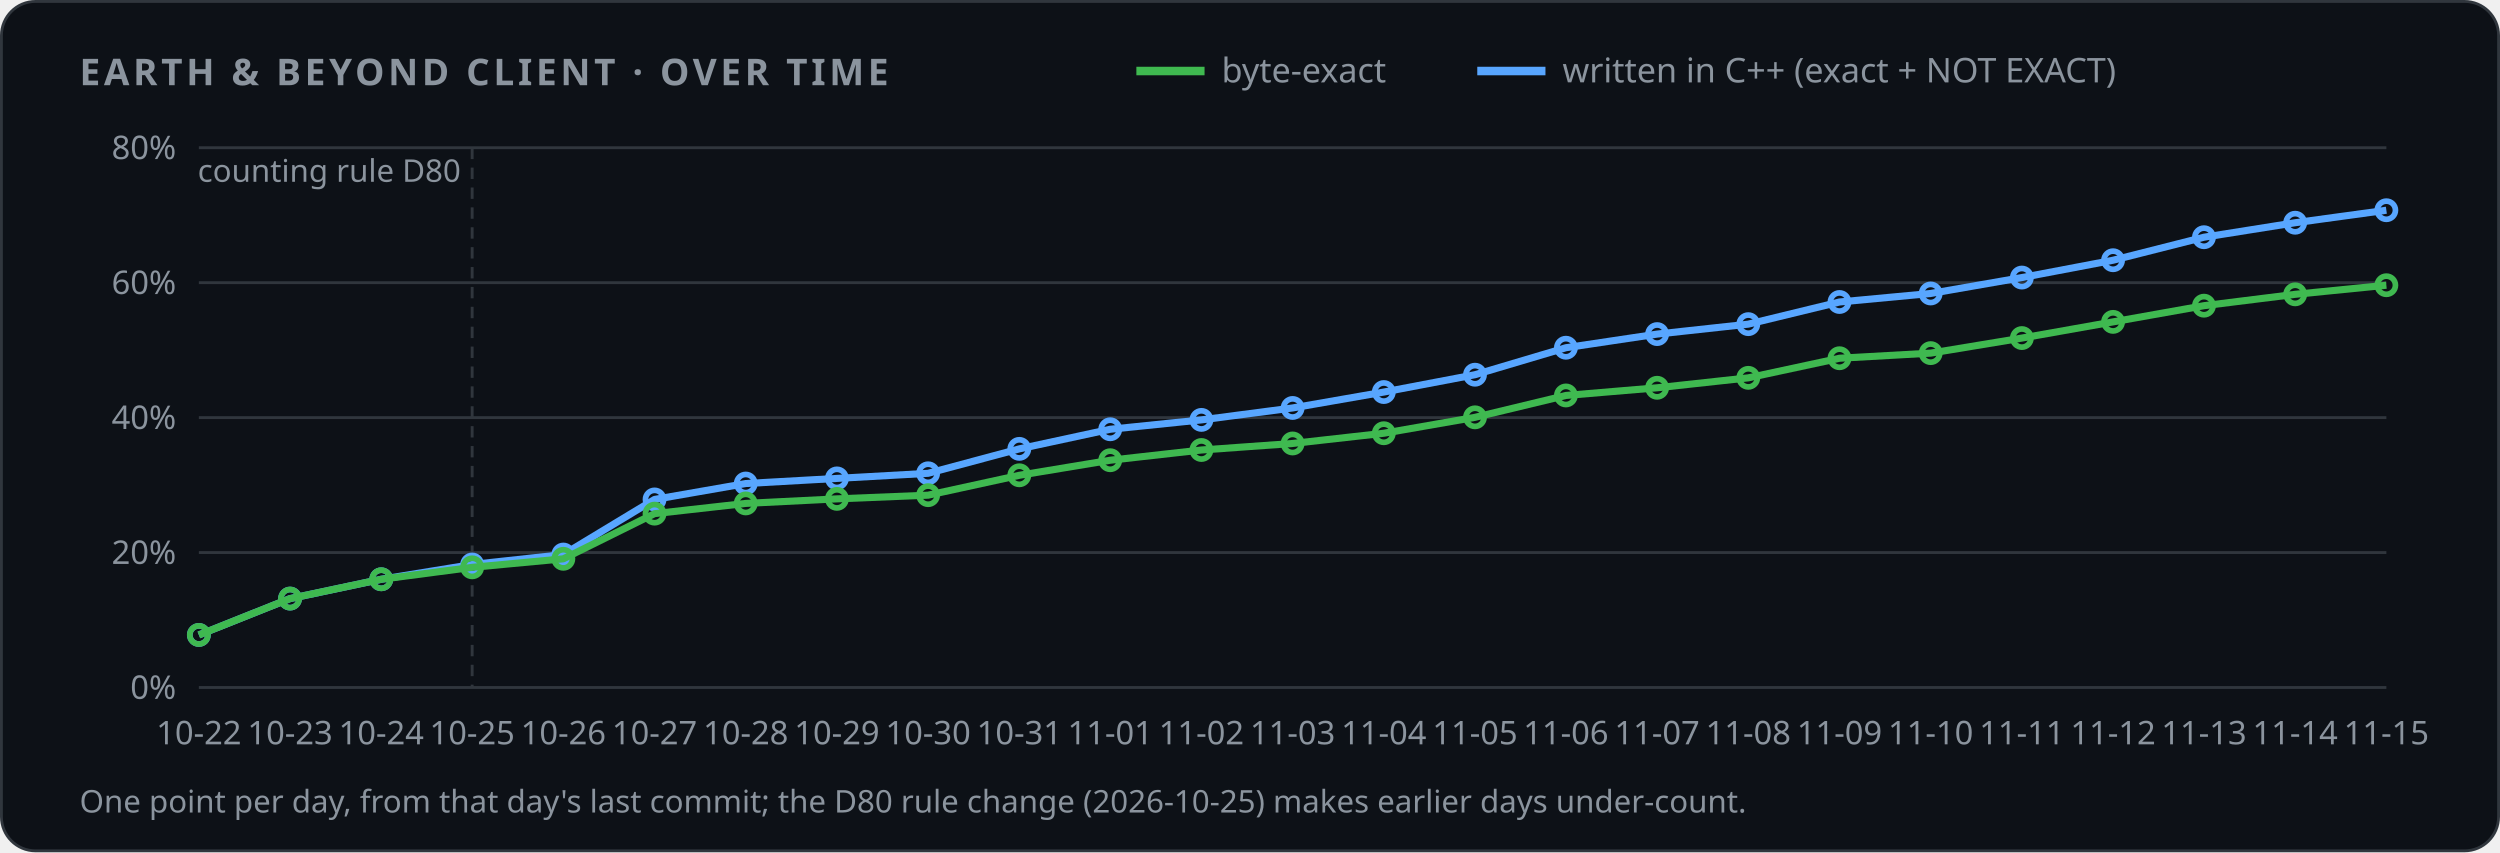
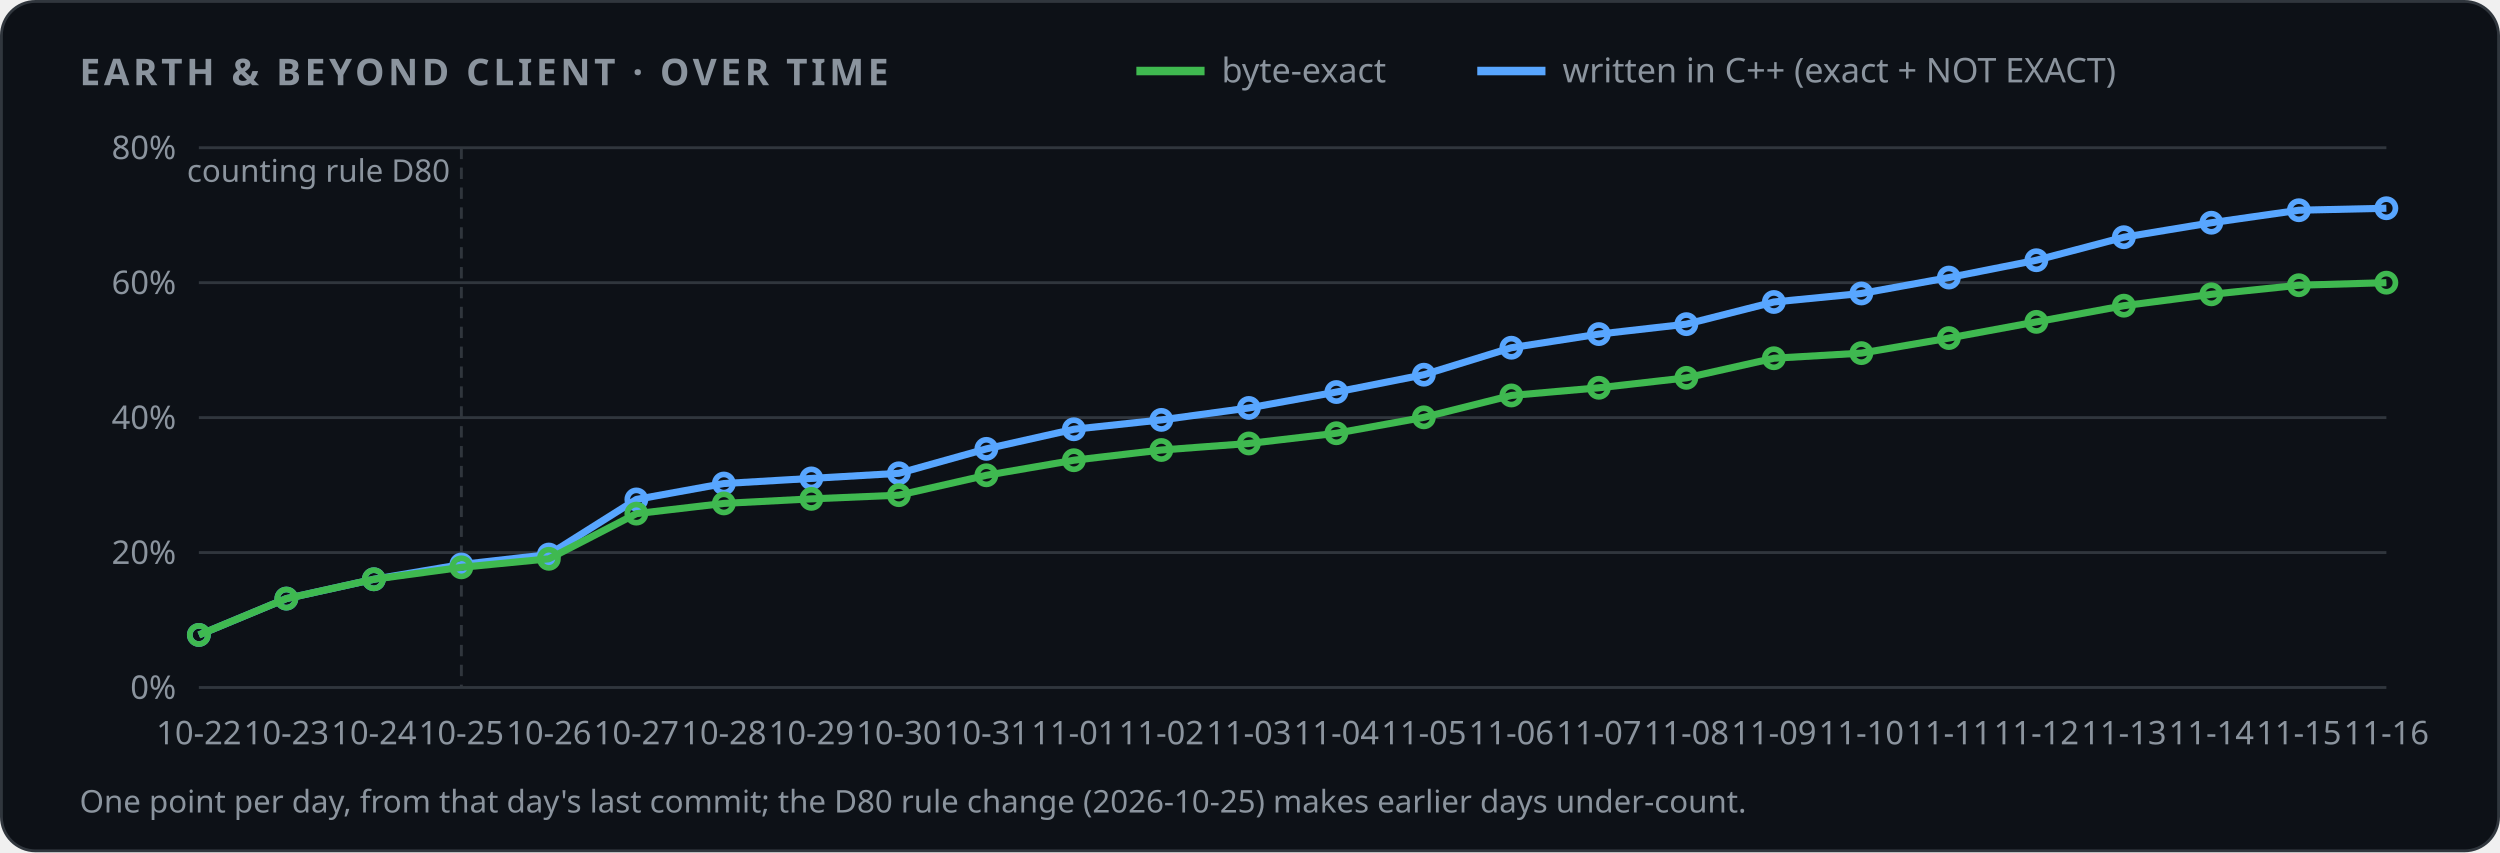
<svg xmlns="http://www.w3.org/2000/svg" width="880" height="300" viewBox="0 0 880 300" role="img" aria-labelledby="title desc">
  <style>
    .card { fill: #0d1117; stroke: #30363d; } .strong { fill: #f0f6fc; } .muted { fill: #8b949e; }
    .grid { stroke: #30363d; } .up { fill: #3fb950; } .down { fill: #f85149; }
    .s-exact { fill: #3fb950; } .s-notexact { fill: #d29922; } .s-stub { fill: #a371f7; }
    .s-third { fill: #238636; } .s-linker { fill: #1b4d2b; } .s-unattr { fill: #30363d; }
    .l-exact { stroke: #3fb950; } .l-written { stroke: #58a6ff; }
    @media (prefers-color-scheme: light) {
      .card { fill: #ffffff; stroke: #d0d7de; } .strong { fill: #1f2328; } .muted { fill: #59636e; }
      .grid { stroke: #d0d7de; } .up { fill: #1a7f37; } .down { fill: #cf222e; }
      .s-exact { fill: #1a7f37; } .s-third { fill: #4ac26b; } .s-linker { fill: #aceebb; } .s-unattr { fill: #d0d7de; }
      .l-exact { stroke: #1a7f37; } .l-written { stroke: #0969da; }
    }
  </style>
  <rect class="card" x="0.5" y="0.5" width="879" height="299" rx="12" />
  <g font-family="-apple-system,BlinkMacSystemFont,'Segoe UI','Noto Sans',Helvetica,Arial,sans-serif">
    <text x="28" y="30" class="muted" font-size="13" font-weight="600" letter-spacing="1.3">EARTH &amp; BEYOND CLIENT · OVER TIME</text>
    <line x1="400" x2="424" y1="25" y2="25" class="l-exact" stroke-width="3" />
    <text x="430" y="29" class="muted" font-size="12">byte-exact</text>
    <line x1="520" x2="544" y1="25" y2="25" class="l-written" stroke-width="3" />
    <text x="550" y="29" class="muted" font-size="12">written in C++ (exact + NOT EXACT)</text>
    <line x1="70" x2="840" y1="242.0" y2="242.0" class="grid" />
    <text x="62" y="246.0" class="muted" font-size="11.5" text-anchor="end">0%</text>
    <line x1="70" x2="840" y1="194.5" y2="194.5" class="grid" />
    <text x="62" y="198.5" class="muted" font-size="11.5" text-anchor="end">20%</text>
    <line x1="70" x2="840" y1="147.0" y2="147.0" class="grid" />
    <text x="62" y="151.0" class="muted" font-size="11.5" text-anchor="end">40%</text>
    <line x1="70" x2="840" y1="99.5" y2="99.5" class="grid" />
    <text x="62" y="103.5" class="muted" font-size="11.5" text-anchor="end">60%</text>
    <line x1="70" x2="840" y1="52.0" y2="52.0" class="grid" />
    <text x="62" y="56.0" class="muted" font-size="11.5" text-anchor="end">80%</text>
    <text x="70.0" y="262" class="muted" font-size="11.5" text-anchor="middle">10-22</text>
-     <text x="102.1" y="262" class="muted" font-size="11.5" text-anchor="middle">10-23</text>
-     <text x="134.2" y="262" class="muted" font-size="11.5" text-anchor="middle">10-24</text>
-     <text x="166.2" y="262" class="muted" font-size="11.5" text-anchor="middle">10-25</text>
-     <text x="198.3" y="262" class="muted" font-size="11.5" text-anchor="middle">10-26</text>
-     <text x="230.4" y="262" class="muted" font-size="11.5" text-anchor="middle">10-27</text>
-     <text x="262.5" y="262" class="muted" font-size="11.5" text-anchor="middle">10-28</text>
-     <text x="294.6" y="262" class="muted" font-size="11.5" text-anchor="middle">10-29</text>
-     <text x="326.7" y="262" class="muted" font-size="11.5" text-anchor="middle">10-30</text>
-     <text x="358.8" y="262" class="muted" font-size="11.5" text-anchor="middle">10-31</text>
-     <text x="390.8" y="262" class="muted" font-size="11.5" text-anchor="middle">11-01</text>
-     <text x="422.9" y="262" class="muted" font-size="11.5" text-anchor="middle">11-02</text>
-     <text x="455.0" y="262" class="muted" font-size="11.5" text-anchor="middle">11-03</text>
-     <text x="487.1" y="262" class="muted" font-size="11.5" text-anchor="middle">11-04</text>
-     <text x="519.2" y="262" class="muted" font-size="11.5" text-anchor="middle">11-05</text>
-     <text x="551.2" y="262" class="muted" font-size="11.5" text-anchor="middle">11-06</text>
-     <text x="583.3" y="262" class="muted" font-size="11.5" text-anchor="middle">11-07</text>
-     <text x="615.4" y="262" class="muted" font-size="11.5" text-anchor="middle">11-08</text>
-     <text x="647.5" y="262" class="muted" font-size="11.5" text-anchor="middle">11-09</text>
-     <text x="679.6" y="262" class="muted" font-size="11.5" text-anchor="middle">11-10</text>
-     <text x="711.7" y="262" class="muted" font-size="11.5" text-anchor="middle">11-11</text>
-     <text x="743.8" y="262" class="muted" font-size="11.5" text-anchor="middle">11-12</text>
-     <text x="775.8" y="262" class="muted" font-size="11.5" text-anchor="middle">11-13</text>
-     <text x="807.9" y="262" class="muted" font-size="11.5" text-anchor="middle">11-14</text>
-     <text x="840.0" y="262" class="muted" font-size="11.5" text-anchor="middle">11-15</text>
-     <line x1="166.2" x2="166.2" y1="52" y2="242" class="grid" stroke-dasharray="4 3" />
-     <text x="162.2" y="64" class="muted" font-size="11" text-anchor="end">counting rule D80</text>
-     <polyline points="70.0,223.5 102.1,210.7 134.2,203.9 166.2,198.7 198.3,195.2 230.4,175.8 262.5,170.2 294.6,168.4 326.7,166.6 358.8,158.0 390.8,151.1 422.9,147.8 455.0,143.6 487.1,138.0 519.2,131.9 551.2,122.4 583.3,117.6 615.4,114.1 647.5,106.3 679.6,103.3 711.7,97.7 743.8,91.6 775.8,83.5 807.9,78.4 840.0,74.0" fill="none" class="l-written" stroke-width="2.5" stroke-linejoin="round" />
+     <text x="100.8" y="262" class="muted" font-size="11.5" text-anchor="middle">10-23</text>
+     <text x="131.6" y="262" class="muted" font-size="11.5" text-anchor="middle">10-24</text>
+     <text x="162.4" y="262" class="muted" font-size="11.5" text-anchor="middle">10-25</text>
+     <text x="193.2" y="262" class="muted" font-size="11.5" text-anchor="middle">10-26</text>
+     <text x="224.0" y="262" class="muted" font-size="11.5" text-anchor="middle">10-27</text>
+     <text x="254.8" y="262" class="muted" font-size="11.5" text-anchor="middle">10-28</text>
+     <text x="285.6" y="262" class="muted" font-size="11.5" text-anchor="middle">10-29</text>
+     <text x="316.4" y="262" class="muted" font-size="11.5" text-anchor="middle">10-30</text>
+     <text x="347.2" y="262" class="muted" font-size="11.5" text-anchor="middle">10-31</text>
+     <text x="378.0" y="262" class="muted" font-size="11.5" text-anchor="middle">11-01</text>
+     <text x="408.8" y="262" class="muted" font-size="11.5" text-anchor="middle">11-02</text>
+     <text x="439.6" y="262" class="muted" font-size="11.5" text-anchor="middle">11-03</text>
+     <text x="470.4" y="262" class="muted" font-size="11.5" text-anchor="middle">11-04</text>
+     <text x="501.2" y="262" class="muted" font-size="11.5" text-anchor="middle">11-05</text>
+     <text x="532.0" y="262" class="muted" font-size="11.5" text-anchor="middle">11-06</text>
+     <text x="562.8" y="262" class="muted" font-size="11.5" text-anchor="middle">11-07</text>
+     <text x="593.6" y="262" class="muted" font-size="11.5" text-anchor="middle">11-08</text>
+     <text x="624.4" y="262" class="muted" font-size="11.5" text-anchor="middle">11-09</text>
+     <text x="655.2" y="262" class="muted" font-size="11.5" text-anchor="middle">11-10</text>
+     <text x="686.0" y="262" class="muted" font-size="11.5" text-anchor="middle">11-11</text>
+     <text x="716.8" y="262" class="muted" font-size="11.5" text-anchor="middle">11-12</text>
+     <text x="747.6" y="262" class="muted" font-size="11.5" text-anchor="middle">11-13</text>
+     <text x="778.4" y="262" class="muted" font-size="11.5" text-anchor="middle">11-14</text>
+     <text x="809.2" y="262" class="muted" font-size="11.5" text-anchor="middle">11-15</text>
+     <text x="840.0" y="262" class="muted" font-size="11.5" text-anchor="middle">11-16</text>
+     <line x1="162.4" x2="162.4" y1="52" y2="242" class="grid" stroke-dasharray="4 3" />
+     <text x="158.4" y="64" class="muted" font-size="11" text-anchor="end">counting rule D80</text>
+     <polyline points="70.0,223.5 100.8,210.7 131.6,203.9 162.4,198.7 193.2,195.2 224.0,175.8 254.8,170.2 285.6,168.4 316.4,166.6 347.2,158.0 378.0,151.1 408.8,147.8 439.6,143.6 470.4,138.0 501.2,131.9 532.0,122.4 562.8,117.6 593.6,114.1 624.4,106.3 655.2,103.3 686.0,97.7 716.8,91.6 747.6,83.5 778.4,78.4 809.2,74.0 840.0,73.3" fill="none" class="l-written" stroke-width="2.5" stroke-linejoin="round" />
    <circle cx="70.0" cy="223.5" r="3.2" class="l-written" fill="none" stroke-width="2" />
-     <circle cx="102.1" cy="210.7" r="3.2" class="l-written" fill="none" stroke-width="2" />
-     <circle cx="134.2" cy="203.9" r="3.2" class="l-written" fill="none" stroke-width="2" />
-     <circle cx="166.2" cy="198.7" r="3.2" class="l-written" fill="none" stroke-width="2" />
-     <circle cx="198.3" cy="195.2" r="3.2" class="l-written" fill="none" stroke-width="2" />
-     <circle cx="230.4" cy="175.8" r="3.2" class="l-written" fill="none" stroke-width="2" />
-     <circle cx="262.5" cy="170.2" r="3.2" class="l-written" fill="none" stroke-width="2" />
-     <circle cx="294.6" cy="168.4" r="3.2" class="l-written" fill="none" stroke-width="2" />
-     <circle cx="326.7" cy="166.6" r="3.2" class="l-written" fill="none" stroke-width="2" />
-     <circle cx="358.8" cy="158.0" r="3.2" class="l-written" fill="none" stroke-width="2" />
-     <circle cx="390.8" cy="151.1" r="3.2" class="l-written" fill="none" stroke-width="2" />
-     <circle cx="422.9" cy="147.8" r="3.2" class="l-written" fill="none" stroke-width="2" />
-     <circle cx="455.0" cy="143.6" r="3.2" class="l-written" fill="none" stroke-width="2" />
-     <circle cx="487.1" cy="138.0" r="3.2" class="l-written" fill="none" stroke-width="2" />
-     <circle cx="519.2" cy="131.9" r="3.2" class="l-written" fill="none" stroke-width="2" />
-     <circle cx="551.2" cy="122.4" r="3.2" class="l-written" fill="none" stroke-width="2" />
-     <circle cx="583.3" cy="117.6" r="3.2" class="l-written" fill="none" stroke-width="2" />
-     <circle cx="615.4" cy="114.1" r="3.2" class="l-written" fill="none" stroke-width="2" />
-     <circle cx="647.5" cy="106.3" r="3.2" class="l-written" fill="none" stroke-width="2" />
-     <circle cx="679.6" cy="103.3" r="3.2" class="l-written" fill="none" stroke-width="2" />
-     <circle cx="711.7" cy="97.7" r="3.2" class="l-written" fill="none" stroke-width="2" />
-     <circle cx="743.8" cy="91.6" r="3.2" class="l-written" fill="none" stroke-width="2" />
-     <circle cx="775.8" cy="83.5" r="3.2" class="l-written" fill="none" stroke-width="2" />
-     <circle cx="807.9" cy="78.4" r="3.2" class="l-written" fill="none" stroke-width="2" />
-     <circle cx="840.0" cy="74.0" r="3.2" class="l-written" fill="none" stroke-width="2" />
-     <polyline points="70.0,223.5 102.1,210.7 134.2,203.9 166.2,199.7 198.3,196.7 230.4,180.8 262.5,177.2 294.6,175.6 326.7,174.3 358.8,167.3 390.8,162.0 422.9,158.4 455.0,156.1 487.1,152.5 519.2,146.9 551.2,139.2 583.3,136.5 615.4,133.0 647.5,126.1 679.6,124.3 711.7,119.0 743.8,113.3 775.8,107.6 807.9,103.6 840.0,100.4" fill="none" class="l-exact" stroke-width="2.5" stroke-linejoin="round" />
+     <circle cx="100.8" cy="210.7" r="3.2" class="l-written" fill="none" stroke-width="2" />
+     <circle cx="131.6" cy="203.9" r="3.2" class="l-written" fill="none" stroke-width="2" />
+     <circle cx="162.4" cy="198.7" r="3.2" class="l-written" fill="none" stroke-width="2" />
+     <circle cx="193.2" cy="195.2" r="3.2" class="l-written" fill="none" stroke-width="2" />
+     <circle cx="224.0" cy="175.8" r="3.2" class="l-written" fill="none" stroke-width="2" />
+     <circle cx="254.8" cy="170.2" r="3.2" class="l-written" fill="none" stroke-width="2" />
+     <circle cx="285.6" cy="168.4" r="3.2" class="l-written" fill="none" stroke-width="2" />
+     <circle cx="316.4" cy="166.6" r="3.2" class="l-written" fill="none" stroke-width="2" />
+     <circle cx="347.2" cy="158.0" r="3.2" class="l-written" fill="none" stroke-width="2" />
+     <circle cx="378.0" cy="151.1" r="3.2" class="l-written" fill="none" stroke-width="2" />
+     <circle cx="408.8" cy="147.8" r="3.2" class="l-written" fill="none" stroke-width="2" />
+     <circle cx="439.6" cy="143.6" r="3.2" class="l-written" fill="none" stroke-width="2" />
+     <circle cx="470.4" cy="138.0" r="3.2" class="l-written" fill="none" stroke-width="2" />
+     <circle cx="501.2" cy="131.9" r="3.2" class="l-written" fill="none" stroke-width="2" />
+     <circle cx="532.0" cy="122.4" r="3.2" class="l-written" fill="none" stroke-width="2" />
+     <circle cx="562.8" cy="117.6" r="3.2" class="l-written" fill="none" stroke-width="2" />
+     <circle cx="593.6" cy="114.1" r="3.2" class="l-written" fill="none" stroke-width="2" />
+     <circle cx="624.4" cy="106.3" r="3.2" class="l-written" fill="none" stroke-width="2" />
+     <circle cx="655.2" cy="103.3" r="3.2" class="l-written" fill="none" stroke-width="2" />
+     <circle cx="686.0" cy="97.7" r="3.2" class="l-written" fill="none" stroke-width="2" />
+     <circle cx="716.8" cy="91.6" r="3.2" class="l-written" fill="none" stroke-width="2" />
+     <circle cx="747.6" cy="83.5" r="3.2" class="l-written" fill="none" stroke-width="2" />
+     <circle cx="778.4" cy="78.4" r="3.2" class="l-written" fill="none" stroke-width="2" />
+     <circle cx="809.2" cy="74.0" r="3.2" class="l-written" fill="none" stroke-width="2" />
+     <circle cx="840.0" cy="73.3" r="3.2" class="l-written" fill="none" stroke-width="2" />
+     <polyline points="70.0,223.5 100.8,210.7 131.6,203.9 162.4,199.7 193.2,196.7 224.0,180.8 254.8,177.2 285.6,175.6 316.4,174.3 347.2,167.3 378.0,162.0 408.8,158.4 439.6,156.1 470.4,152.5 501.2,146.9 532.0,139.2 562.8,136.5 593.6,133.0 624.4,126.1 655.2,124.3 686.0,119.0 716.8,113.3 747.6,107.6 778.4,103.6 809.2,100.4 840.0,99.5" fill="none" class="l-exact" stroke-width="2.5" stroke-linejoin="round" />
    <circle cx="70.0" cy="223.5" r="3.2" class="l-exact" fill="none" stroke-width="2" />
-     <circle cx="102.1" cy="210.7" r="3.2" class="l-exact" fill="none" stroke-width="2" />
-     <circle cx="134.2" cy="203.9" r="3.2" class="l-exact" fill="none" stroke-width="2" />
-     <circle cx="166.2" cy="199.7" r="3.2" class="l-exact" fill="none" stroke-width="2" />
-     <circle cx="198.3" cy="196.7" r="3.2" class="l-exact" fill="none" stroke-width="2" />
-     <circle cx="230.4" cy="180.8" r="3.2" class="l-exact" fill="none" stroke-width="2" />
-     <circle cx="262.5" cy="177.2" r="3.2" class="l-exact" fill="none" stroke-width="2" />
-     <circle cx="294.6" cy="175.6" r="3.2" class="l-exact" fill="none" stroke-width="2" />
-     <circle cx="326.7" cy="174.3" r="3.2" class="l-exact" fill="none" stroke-width="2" />
-     <circle cx="358.8" cy="167.3" r="3.2" class="l-exact" fill="none" stroke-width="2" />
-     <circle cx="390.8" cy="162.0" r="3.2" class="l-exact" fill="none" stroke-width="2" />
-     <circle cx="422.9" cy="158.4" r="3.2" class="l-exact" fill="none" stroke-width="2" />
-     <circle cx="455.0" cy="156.1" r="3.2" class="l-exact" fill="none" stroke-width="2" />
-     <circle cx="487.1" cy="152.5" r="3.2" class="l-exact" fill="none" stroke-width="2" />
-     <circle cx="519.2" cy="146.9" r="3.2" class="l-exact" fill="none" stroke-width="2" />
-     <circle cx="551.2" cy="139.2" r="3.2" class="l-exact" fill="none" stroke-width="2" />
-     <circle cx="583.3" cy="136.5" r="3.2" class="l-exact" fill="none" stroke-width="2" />
-     <circle cx="615.4" cy="133.0" r="3.2" class="l-exact" fill="none" stroke-width="2" />
-     <circle cx="647.5" cy="126.1" r="3.2" class="l-exact" fill="none" stroke-width="2" />
-     <circle cx="679.6" cy="124.3" r="3.2" class="l-exact" fill="none" stroke-width="2" />
-     <circle cx="711.7" cy="119.0" r="3.2" class="l-exact" fill="none" stroke-width="2" />
-     <circle cx="743.8" cy="113.3" r="3.2" class="l-exact" fill="none" stroke-width="2" />
-     <circle cx="775.8" cy="107.6" r="3.2" class="l-exact" fill="none" stroke-width="2" />
-     <circle cx="807.9" cy="103.6" r="3.2" class="l-exact" fill="none" stroke-width="2" />
-     <circle cx="840.0" cy="100.4" r="3.2" class="l-exact" fill="none" stroke-width="2" />
+     <circle cx="100.8" cy="210.7" r="3.2" class="l-exact" fill="none" stroke-width="2" />
+     <circle cx="131.6" cy="203.9" r="3.2" class="l-exact" fill="none" stroke-width="2" />
+     <circle cx="162.4" cy="199.7" r="3.2" class="l-exact" fill="none" stroke-width="2" />
+     <circle cx="193.2" cy="196.7" r="3.2" class="l-exact" fill="none" stroke-width="2" />
+     <circle cx="224.0" cy="180.8" r="3.2" class="l-exact" fill="none" stroke-width="2" />
+     <circle cx="254.8" cy="177.2" r="3.2" class="l-exact" fill="none" stroke-width="2" />
+     <circle cx="285.6" cy="175.6" r="3.2" class="l-exact" fill="none" stroke-width="2" />
+     <circle cx="316.4" cy="174.3" r="3.2" class="l-exact" fill="none" stroke-width="2" />
+     <circle cx="347.2" cy="167.3" r="3.2" class="l-exact" fill="none" stroke-width="2" />
+     <circle cx="378.0" cy="162.0" r="3.2" class="l-exact" fill="none" stroke-width="2" />
+     <circle cx="408.8" cy="158.4" r="3.2" class="l-exact" fill="none" stroke-width="2" />
+     <circle cx="439.6" cy="156.1" r="3.2" class="l-exact" fill="none" stroke-width="2" />
+     <circle cx="470.4" cy="152.5" r="3.2" class="l-exact" fill="none" stroke-width="2" />
+     <circle cx="501.2" cy="146.9" r="3.2" class="l-exact" fill="none" stroke-width="2" />
+     <circle cx="532.0" cy="139.2" r="3.2" class="l-exact" fill="none" stroke-width="2" />
+     <circle cx="562.8" cy="136.5" r="3.2" class="l-exact" fill="none" stroke-width="2" />
+     <circle cx="593.6" cy="133.0" r="3.2" class="l-exact" fill="none" stroke-width="2" />
+     <circle cx="624.4" cy="126.1" r="3.2" class="l-exact" fill="none" stroke-width="2" />
+     <circle cx="655.2" cy="124.3" r="3.2" class="l-exact" fill="none" stroke-width="2" />
+     <circle cx="686.0" cy="119.0" r="3.2" class="l-exact" fill="none" stroke-width="2" />
+     <circle cx="716.8" cy="113.3" r="3.2" class="l-exact" fill="none" stroke-width="2" />
+     <circle cx="747.6" cy="107.6" r="3.2" class="l-exact" fill="none" stroke-width="2" />
+     <circle cx="778.4" cy="103.6" r="3.2" class="l-exact" fill="none" stroke-width="2" />
+     <circle cx="809.2" cy="100.4" r="3.2" class="l-exact" fill="none" stroke-width="2" />
+     <circle cx="840.0" cy="99.5" r="3.2" class="l-exact" fill="none" stroke-width="2" />
    <text x="28" y="286" class="muted" font-size="11">One point per day, from that day's last commit; the D80 rule change (2026-10-25) makes earlier days under-count.</text>
  </g>
</svg>
